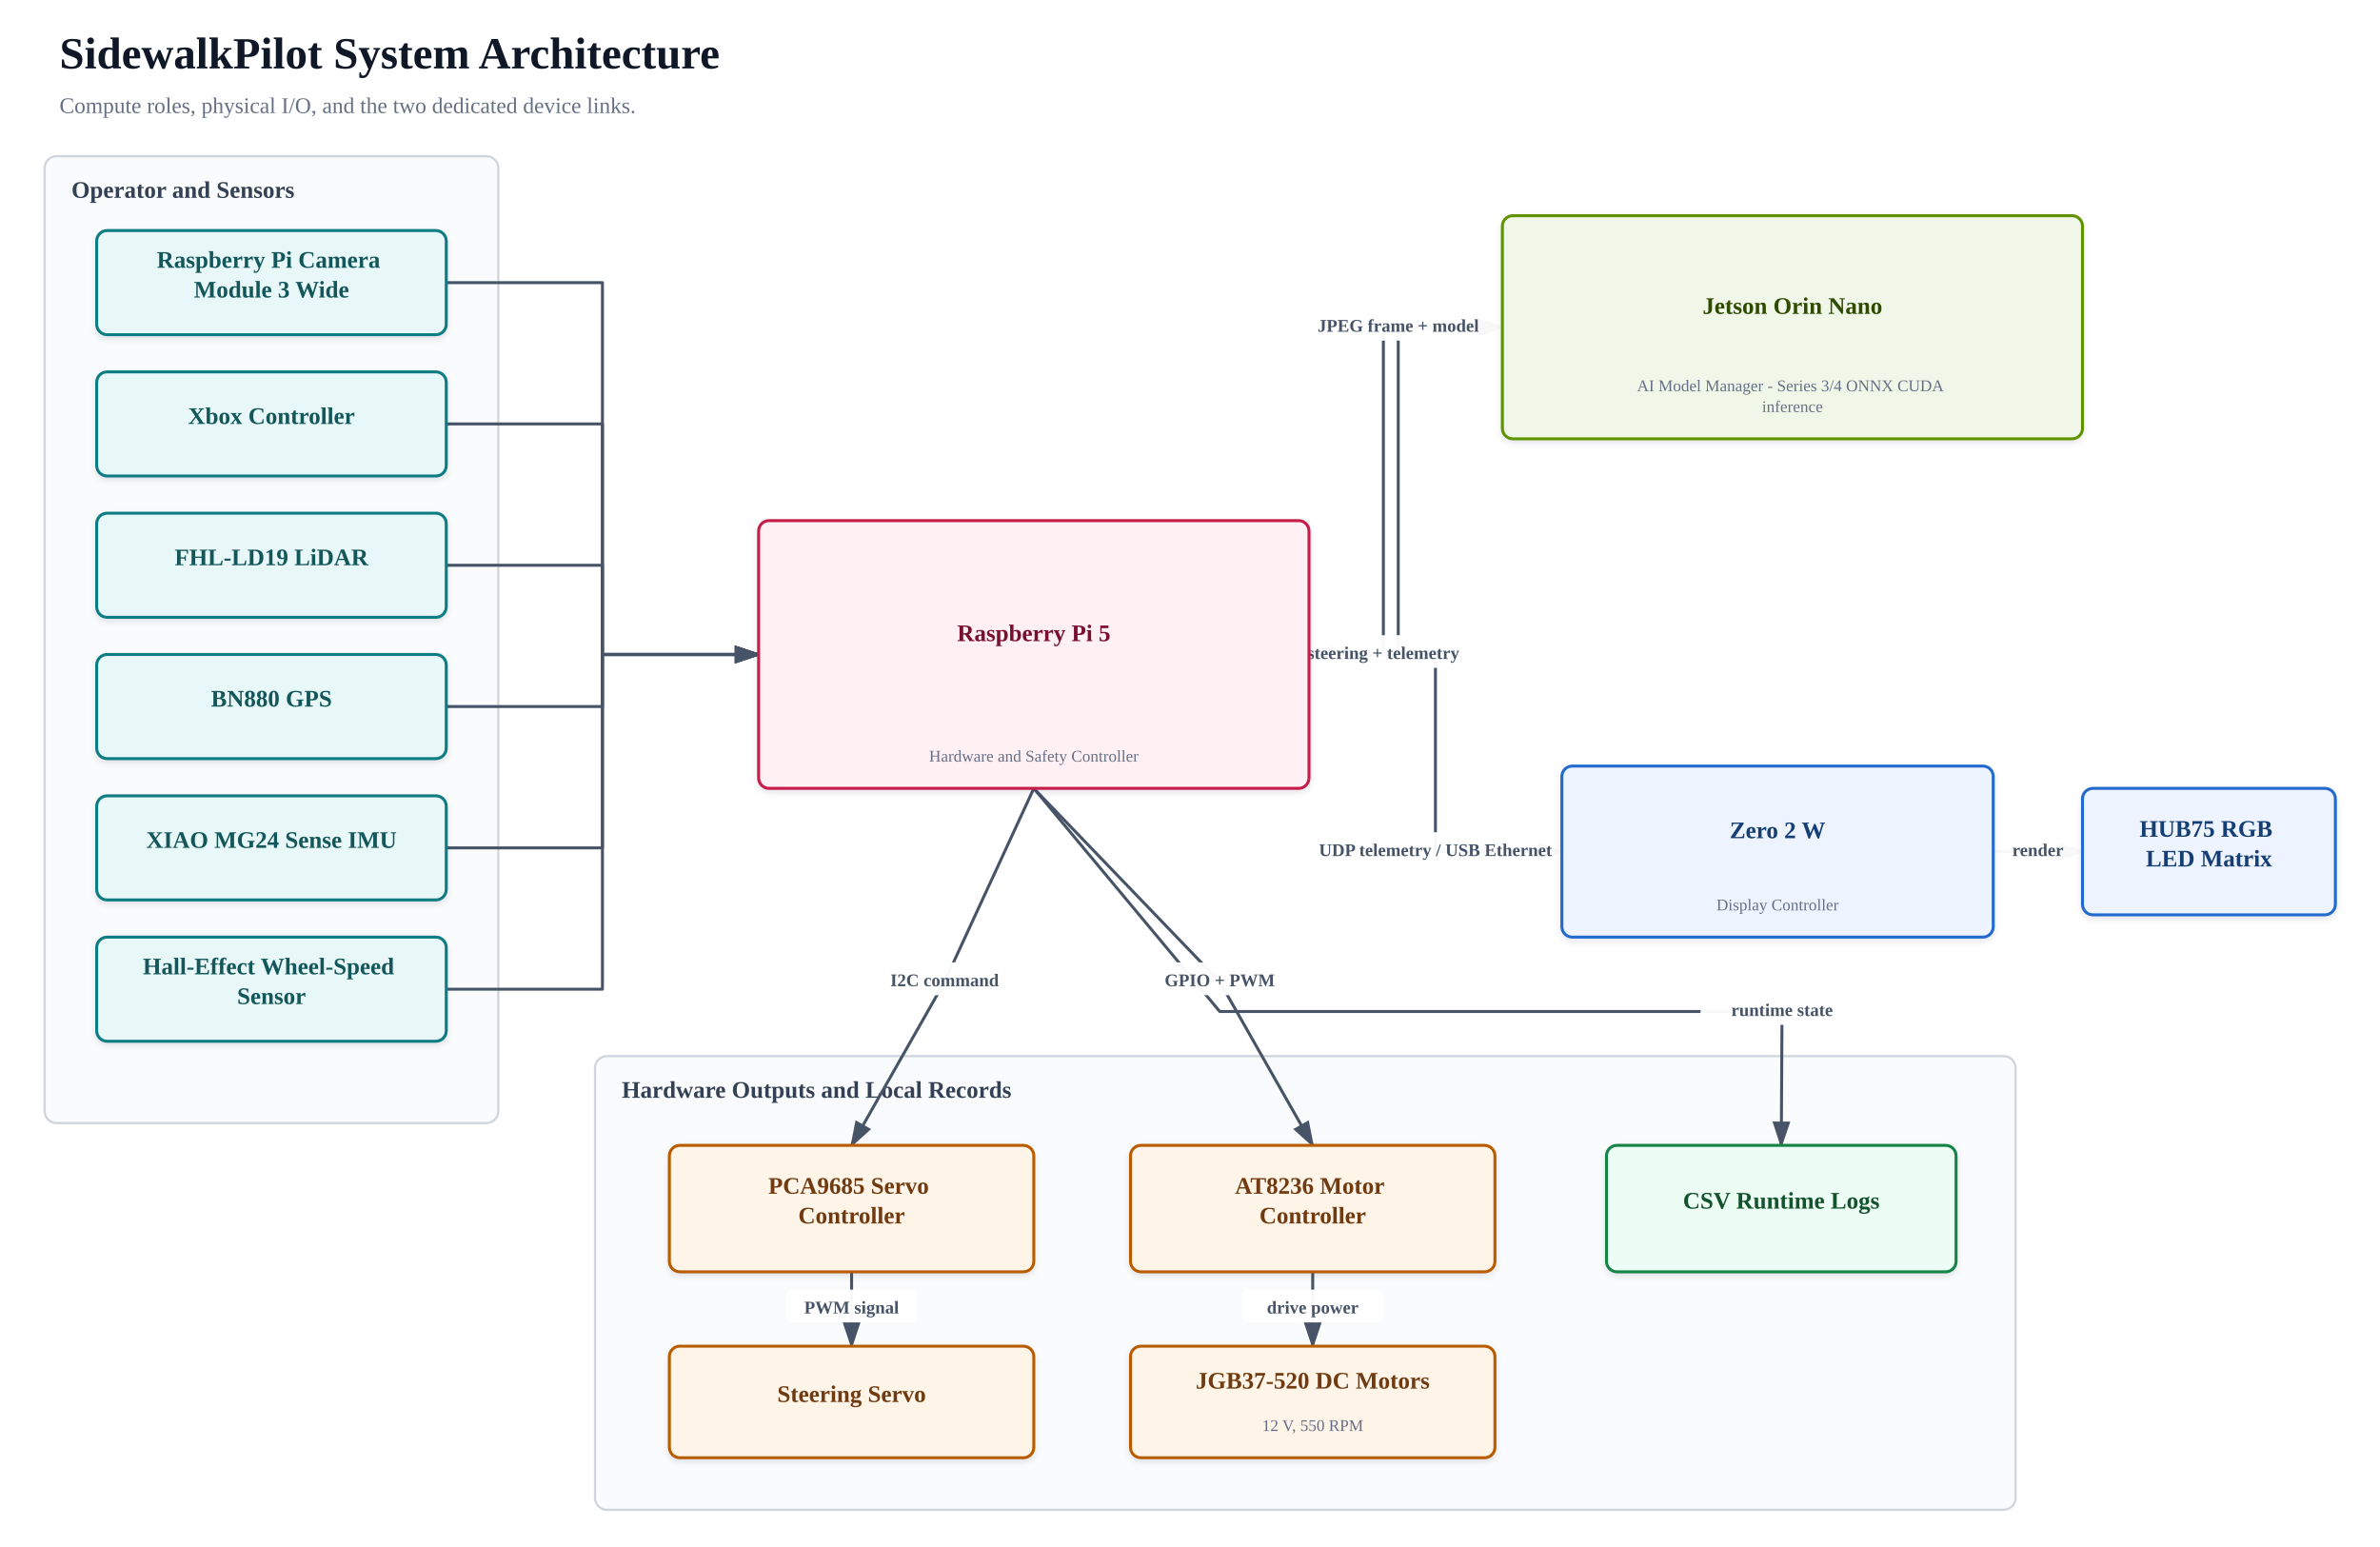
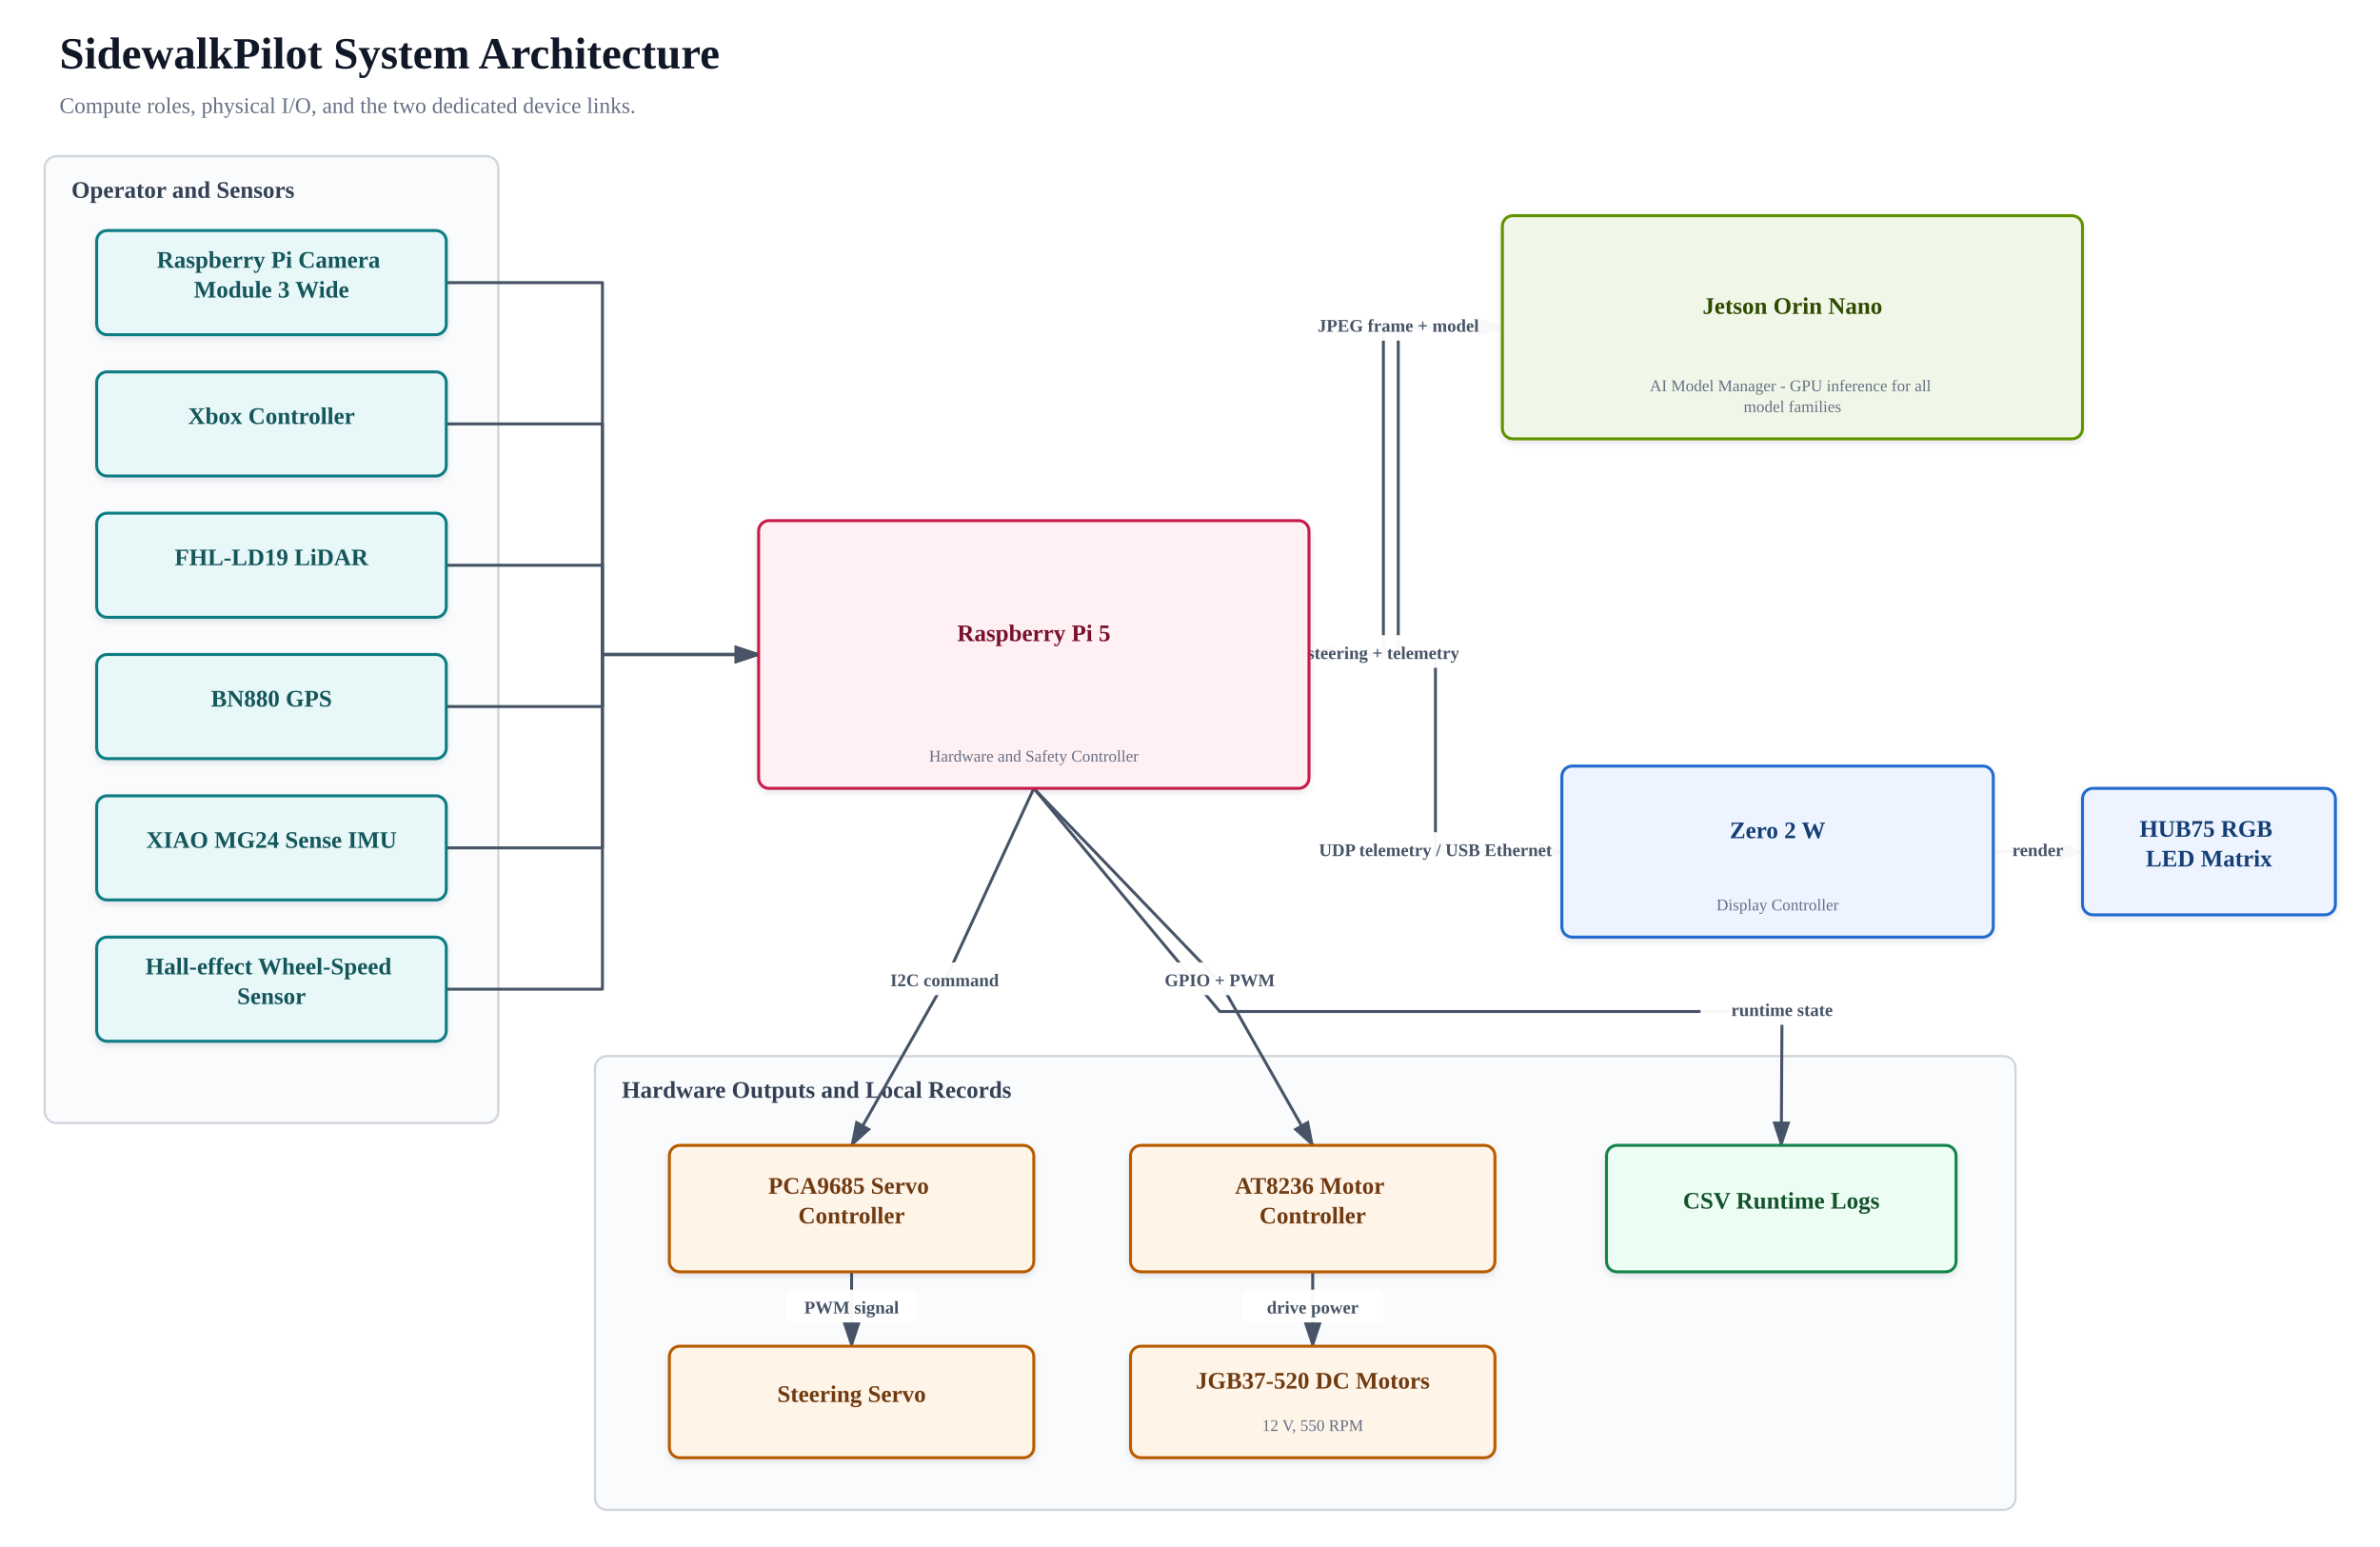
<svg xmlns="http://www.w3.org/2000/svg" width="1600" height="1040" viewBox="0 0 1600 1040" role="img" aria-labelledby="title desc">
  <defs>
    <marker id="arrow" markerWidth="10" markerHeight="10" refX="8" refY="3" orient="auto" markerUnits="strokeWidth">
      <path d="M0,0 L0,6 L9,3 z" fill="#475467" />
    </marker>
    <marker id="arrow-red" markerWidth="10" markerHeight="10" refX="8" refY="3" orient="auto" markerUnits="strokeWidth">
      <path d="M0,0 L0,6 L9,3 z" fill="#B42318" />
    </marker>
    <filter id="shadow" x="-10%" y="-10%" width="120%" height="130%">
      <feDropShadow dx="0" dy="2" stdDeviation="2" flood-color="#101828" flood-opacity="0.10" />
    </filter>
  </defs>
  <rect width="1600" height="1040" fill="#FFFFFF" />
  <text x="40" y="46" font-size="30" font-weight="700" fill="#101828">SidewalkPilot System Architecture</text>
  <text x="40" y="76" font-size="15" fill="#667085">Compute roles, physical I/O, and the two dedicated device links.</text>
  <rect x="30" y="105" width="305" height="650" rx="8" fill="#FAFBFC" stroke="#D0D5DD" stroke-width="1.5" />
  <text x="48" y="133" font-size="16" font-weight="700" fill="#344054">Operator and Sensors</text>
  <rect x="400" y="710" width="955" height="305" rx="8" fill="#FAFBFC" stroke="#D0D5DD" stroke-width="1.5" />
  <text x="418" y="738" font-size="16" font-weight="700" fill="#344054">Hardware Outputs and Local Records</text>
  <polyline points="300.0,190.0 405.0,190.0 405.0,440.0 510.0,440.0" fill="none" stroke="#475467" stroke-width="2" stroke-linejoin="round" stroke-linecap="round" marker-end="url(#arrow)" />
  <polyline points="300.0,285.0 405.0,285.0 405.0,440.0 510.0,440.0" fill="none" stroke="#475467" stroke-width="2" stroke-linejoin="round" stroke-linecap="round" marker-end="url(#arrow)" />
  <polyline points="300.0,380.0 405.0,380.0 405.0,440.0 510.0,440.0" fill="none" stroke="#475467" stroke-width="2" stroke-linejoin="round" stroke-linecap="round" marker-end="url(#arrow)" />
  <polyline points="300.0,475.0 405.0,475.0 405.0,440.0 510.0,440.0" fill="none" stroke="#475467" stroke-width="2" stroke-linejoin="round" stroke-linecap="round" marker-end="url(#arrow)" />
  <polyline points="300.0,570.0 405.0,570.0 405.0,440.0 510.0,440.0" fill="none" stroke="#475467" stroke-width="2" stroke-linejoin="round" stroke-linecap="round" marker-end="url(#arrow)" />
  <polyline points="300.0,665.0 405.0,665.0 405.0,440.0 510.0,440.0" fill="none" stroke="#475467" stroke-width="2" stroke-linejoin="round" stroke-linecap="round" marker-end="url(#arrow)" />
  <polyline points="880.0,440.0 940.0,440.0 940.0,220.0 1010.0,220.0" fill="none" stroke="#475467" stroke-width="2" stroke-linejoin="round" stroke-linecap="round" marker-end="url(#arrow)" />
  <polyline points="1010.0,220.0 930.0,220.0 930.0,440.0 880.0,440.0" fill="none" stroke="#475467" stroke-width="2" stroke-linejoin="round" stroke-linecap="round" marker-end="url(#arrow)" />
  <polyline points="880.0,440.0 965.0,440.0 965.0,572.5 1050.0,572.5" fill="none" stroke="#475467" stroke-width="2" stroke-linejoin="round" stroke-linecap="round" marker-end="url(#arrow)" />
  <polyline points="1340.0,572.5 1370.0,572.5 1370.0,572.5 1400.0,572.5" fill="none" stroke="#475467" stroke-width="2" stroke-linejoin="round" stroke-linecap="round" marker-end="url(#arrow)" />
  <polyline points="695.0,530.0 635.0,660.0 572.5,770.0" fill="none" stroke="#475467" stroke-width="2" stroke-linejoin="round" stroke-linecap="round" marker-end="url(#arrow)" />
  <polyline points="572.5,855.0 572.5,880.0 572.5,880.0 572.5,905.0" fill="none" stroke="#475467" stroke-width="2" stroke-linejoin="round" stroke-linecap="round" marker-end="url(#arrow)" />
  <polyline points="695.0,530.0 820.0,660.0 882.5,770.0" fill="none" stroke="#475467" stroke-width="2" stroke-linejoin="round" stroke-linecap="round" marker-end="url(#arrow)" />
  <polyline points="882.5,855.0 882.5,880.0 882.5,880.0 882.5,905.0" fill="none" stroke="#475467" stroke-width="2" stroke-linejoin="round" stroke-linecap="round" marker-end="url(#arrow)" />
  <polyline points="695.0,530.0 820.0,680.0 1198.0,680.0 1197.5,770.0" fill="none" stroke="#475467" stroke-width="2" stroke-linejoin="round" stroke-linecap="round" marker-end="url(#arrow)" />
  <rect x="867.2" y="207.0" width="145.6" height="22" rx="4" fill="#FFFFFF" opacity="0.96" />
  <text x="940.0" y="223.0" text-anchor="middle" font-size="12" font-weight="600" fill="#475467">JPEG frame + model</text>
  <rect x="850.0" y="427.0" width="160.0" height="22" rx="4" fill="#FFFFFF" opacity="0.96" />
  <text x="930.0" y="443.0" text-anchor="middle" font-size="12" font-weight="600" fill="#475467">steering + telemetry</text>
  <rect x="856.2" y="559.5" width="217.6" height="22" rx="4" fill="#FFFFFF" opacity="0.96" />
  <text x="965.0" y="575.5" text-anchor="middle" font-size="12" font-weight="600" fill="#475467">UDP telemetry / USB Ethernet</text>
  <rect x="1330.0" y="559.5" width="80.0" height="22" rx="4" fill="#FFFFFF" opacity="0.96" />
  <text x="1370.0" y="575.5" text-anchor="middle" font-size="12" font-weight="600" fill="#475467">render</text>
  <rect x="587.4" y="647.0" width="95.2" height="22" rx="4" fill="#FFFFFF" opacity="0.96" />
  <text x="635.0" y="663.0" text-anchor="middle" font-size="12" font-weight="600" fill="#475467">I2C command</text>
  <rect x="528.5" y="867.0" width="88.0" height="22" rx="4" fill="#FFFFFF" opacity="0.96" />
  <text x="572.5" y="883.0" text-anchor="middle" font-size="12" font-weight="600" fill="#475467">PWM signal</text>
  <rect x="776.0" y="647.0" width="88.0" height="22" rx="4" fill="#FFFFFF" opacity="0.96" />
  <text x="820.0" y="663.0" text-anchor="middle" font-size="12" font-weight="600" fill="#475467">GPIO + PWM</text>
  <rect x="834.9" y="867.0" width="95.2" height="22" rx="4" fill="#FFFFFF" opacity="0.96" />
  <text x="882.5" y="883.0" text-anchor="middle" font-size="12" font-weight="600" fill="#475467">drive power</text>
  <rect x="1143.2" y="667.0" width="109.6" height="22" rx="4" fill="#FFFFFF" opacity="0.96" />
  <text x="1198.0" y="683.0" text-anchor="middle" font-size="12" font-weight="600" fill="#475467">runtime state</text>
  <rect x="65" y="155" width="235" height="70" rx="7" fill="#E8F7F8" stroke="#0F7C83" stroke-width="2" filter="url(#shadow)" />
  <text x="182.5" y="190.0" text-anchor="middle" font-size="16" font-weight="600" fill="#14575B">
    <tspan x="182.5" y="180.0">Raspberry Pi Camera</tspan>
    <tspan x="182.5" y="200.0">Module 3 Wide</tspan>
  </text>
  <rect x="65" y="250" width="235" height="70" rx="7" fill="#E8F7F8" stroke="#0F7C83" stroke-width="2" filter="url(#shadow)" />
  <text x="182.5" y="285.0" text-anchor="middle" font-size="16" font-weight="600" fill="#14575B">
    <tspan x="182.5" y="285.0">Xbox Controller</tspan>
  </text>
  <rect x="65" y="345" width="235" height="70" rx="7" fill="#E8F7F8" stroke="#0F7C83" stroke-width="2" filter="url(#shadow)" />
  <text x="182.5" y="380.0" text-anchor="middle" font-size="16" font-weight="600" fill="#14575B">
    <tspan x="182.5" y="380.0">FHL-LD19 LiDAR</tspan>
  </text>
  <rect x="65" y="440" width="235" height="70" rx="7" fill="#E8F7F8" stroke="#0F7C83" stroke-width="2" filter="url(#shadow)" />
  <text x="182.5" y="475.0" text-anchor="middle" font-size="16" font-weight="600" fill="#14575B">
    <tspan x="182.5" y="475.0">BN880 GPS</tspan>
  </text>
  <rect x="65" y="535" width="235" height="70" rx="7" fill="#E8F7F8" stroke="#0F7C83" stroke-width="2" filter="url(#shadow)" />
  <text x="182.5" y="570.0" text-anchor="middle" font-size="16" font-weight="600" fill="#14575B">
    <tspan x="182.5" y="570.0">XIAO MG24 Sense IMU</tspan>
  </text>
  <rect x="65" y="630" width="235" height="70" rx="7" fill="#E8F7F8" stroke="#0F7C83" stroke-width="2" filter="url(#shadow)" />
  <text x="182.5" y="665.0" text-anchor="middle" font-size="16" font-weight="600" fill="#14575B">
-     <tspan x="182.5" y="655.0">Hall-Effect Wheel-Speed</tspan>
+     <tspan x="182.5" y="655.0">Hall-effect Wheel-Speed</tspan>
    <tspan x="182.5" y="675.0">Sensor</tspan>
  </text>
  <rect x="510" y="350" width="370" height="180" rx="7" fill="#FFF0F4" stroke="#C51A4A" stroke-width="2" filter="url(#shadow)" />
  <text x="695.0" y="431.0" text-anchor="middle" font-size="16" font-weight="600" fill="#7A1030">
    <tspan x="695.0" y="431.0">Raspberry Pi 5</tspan>
  </text>
  <text x="695.0" y="512.0" text-anchor="middle" font-size="11" font-weight="500" fill="#667085">
    <tspan x="695.0" y="512.0">Hardware and Safety Controller</tspan>
  </text>
  <rect x="1010" y="145" width="390" height="150" rx="7" fill="#F0F7E8" stroke="#5F9400" stroke-width="2" filter="url(#shadow)" />
  <text x="1205.0" y="211.0" text-anchor="middle" font-size="16" font-weight="600" fill="#2F4B00">
    <tspan x="1205.0" y="211.0">Jetson Orin Nano</tspan>
  </text>
  <text x="1205.0" y="270.0" text-anchor="middle" font-size="11" font-weight="500" fill="#667085">
-     <tspan x="1205.0" y="263.0">AI Model Manager - Series 3/4 ONNX CUDA</tspan>
-     <tspan x="1205.0" y="277.0">inference</tspan>
+     <tspan x="1205.0" y="263.0">AI Model Manager - GPU inference for all</tspan>
+     <tspan x="1205.0" y="277.0">model families</tspan>
  </text>
  <rect x="1050" y="515" width="290" height="115" rx="7" fill="#EDF4FF" stroke="#246BCE" stroke-width="2" filter="url(#shadow)" />
  <text x="1195.0" y="563.5" text-anchor="middle" font-size="16" font-weight="600" fill="#153E75">
    <tspan x="1195.0" y="563.5">Zero 2 W</tspan>
  </text>
  <text x="1195.0" y="612.0" text-anchor="middle" font-size="11" font-weight="500" fill="#667085">
    <tspan x="1195.0" y="612.0">Display Controller</tspan>
  </text>
  <rect x="1400" y="530" width="170" height="85" rx="7" fill="#EDF4FF" stroke="#246BCE" stroke-width="2" filter="url(#shadow)" />
  <text x="1485.0" y="572.5" text-anchor="middle" font-size="16" font-weight="600" fill="#153E75">
    <tspan x="1485.0" y="562.5">HUB75 RGB</tspan>
    <tspan x="1485.0" y="582.5">LED Matrix</tspan>
  </text>
  <rect x="450" y="770" width="245" height="85" rx="7" fill="#FFF4E8" stroke="#B85C00" stroke-width="2" filter="url(#shadow)" />
  <text x="572.5" y="812.5" text-anchor="middle" font-size="16" font-weight="600" fill="#713B12">
    <tspan x="572.5" y="802.5">PCA9685 Servo</tspan>
    <tspan x="572.5" y="822.5">Controller</tspan>
  </text>
  <rect x="450" y="905" width="245" height="75" rx="7" fill="#FFF4E8" stroke="#B85C00" stroke-width="2" filter="url(#shadow)" />
  <text x="572.5" y="942.5" text-anchor="middle" font-size="16" font-weight="600" fill="#713B12">
    <tspan x="572.5" y="942.5">Steering Servo</tspan>
  </text>
  <rect x="760" y="770" width="245" height="85" rx="7" fill="#FFF4E8" stroke="#B85C00" stroke-width="2" filter="url(#shadow)" />
  <text x="882.5" y="812.5" text-anchor="middle" font-size="16" font-weight="600" fill="#713B12">
    <tspan x="882.5" y="802.5">AT8236 Motor</tspan>
    <tspan x="882.5" y="822.5">Controller</tspan>
  </text>
  <rect x="760" y="905" width="245" height="75" rx="7" fill="#FFF4E8" stroke="#B85C00" stroke-width="2" filter="url(#shadow)" />
  <text x="882.5" y="933.5" text-anchor="middle" font-size="16" font-weight="600" fill="#713B12">
    <tspan x="882.5" y="933.5">JGB37-520 DC Motors</tspan>
  </text>
  <text x="882.5" y="962.0" text-anchor="middle" font-size="11" font-weight="500" fill="#667085">
    <tspan x="882.5" y="962.0">12 V, 550 RPM</tspan>
  </text>
  <rect x="1080" y="770" width="235" height="85" rx="7" fill="#ECFDF3" stroke="#16834A" stroke-width="2" filter="url(#shadow)" />
  <text x="1197.5" y="812.5" text-anchor="middle" font-size="16" font-weight="600" fill="#14532D">
    <tspan x="1197.5" y="812.5">CSV Runtime Logs</tspan>
  </text>
</svg>
